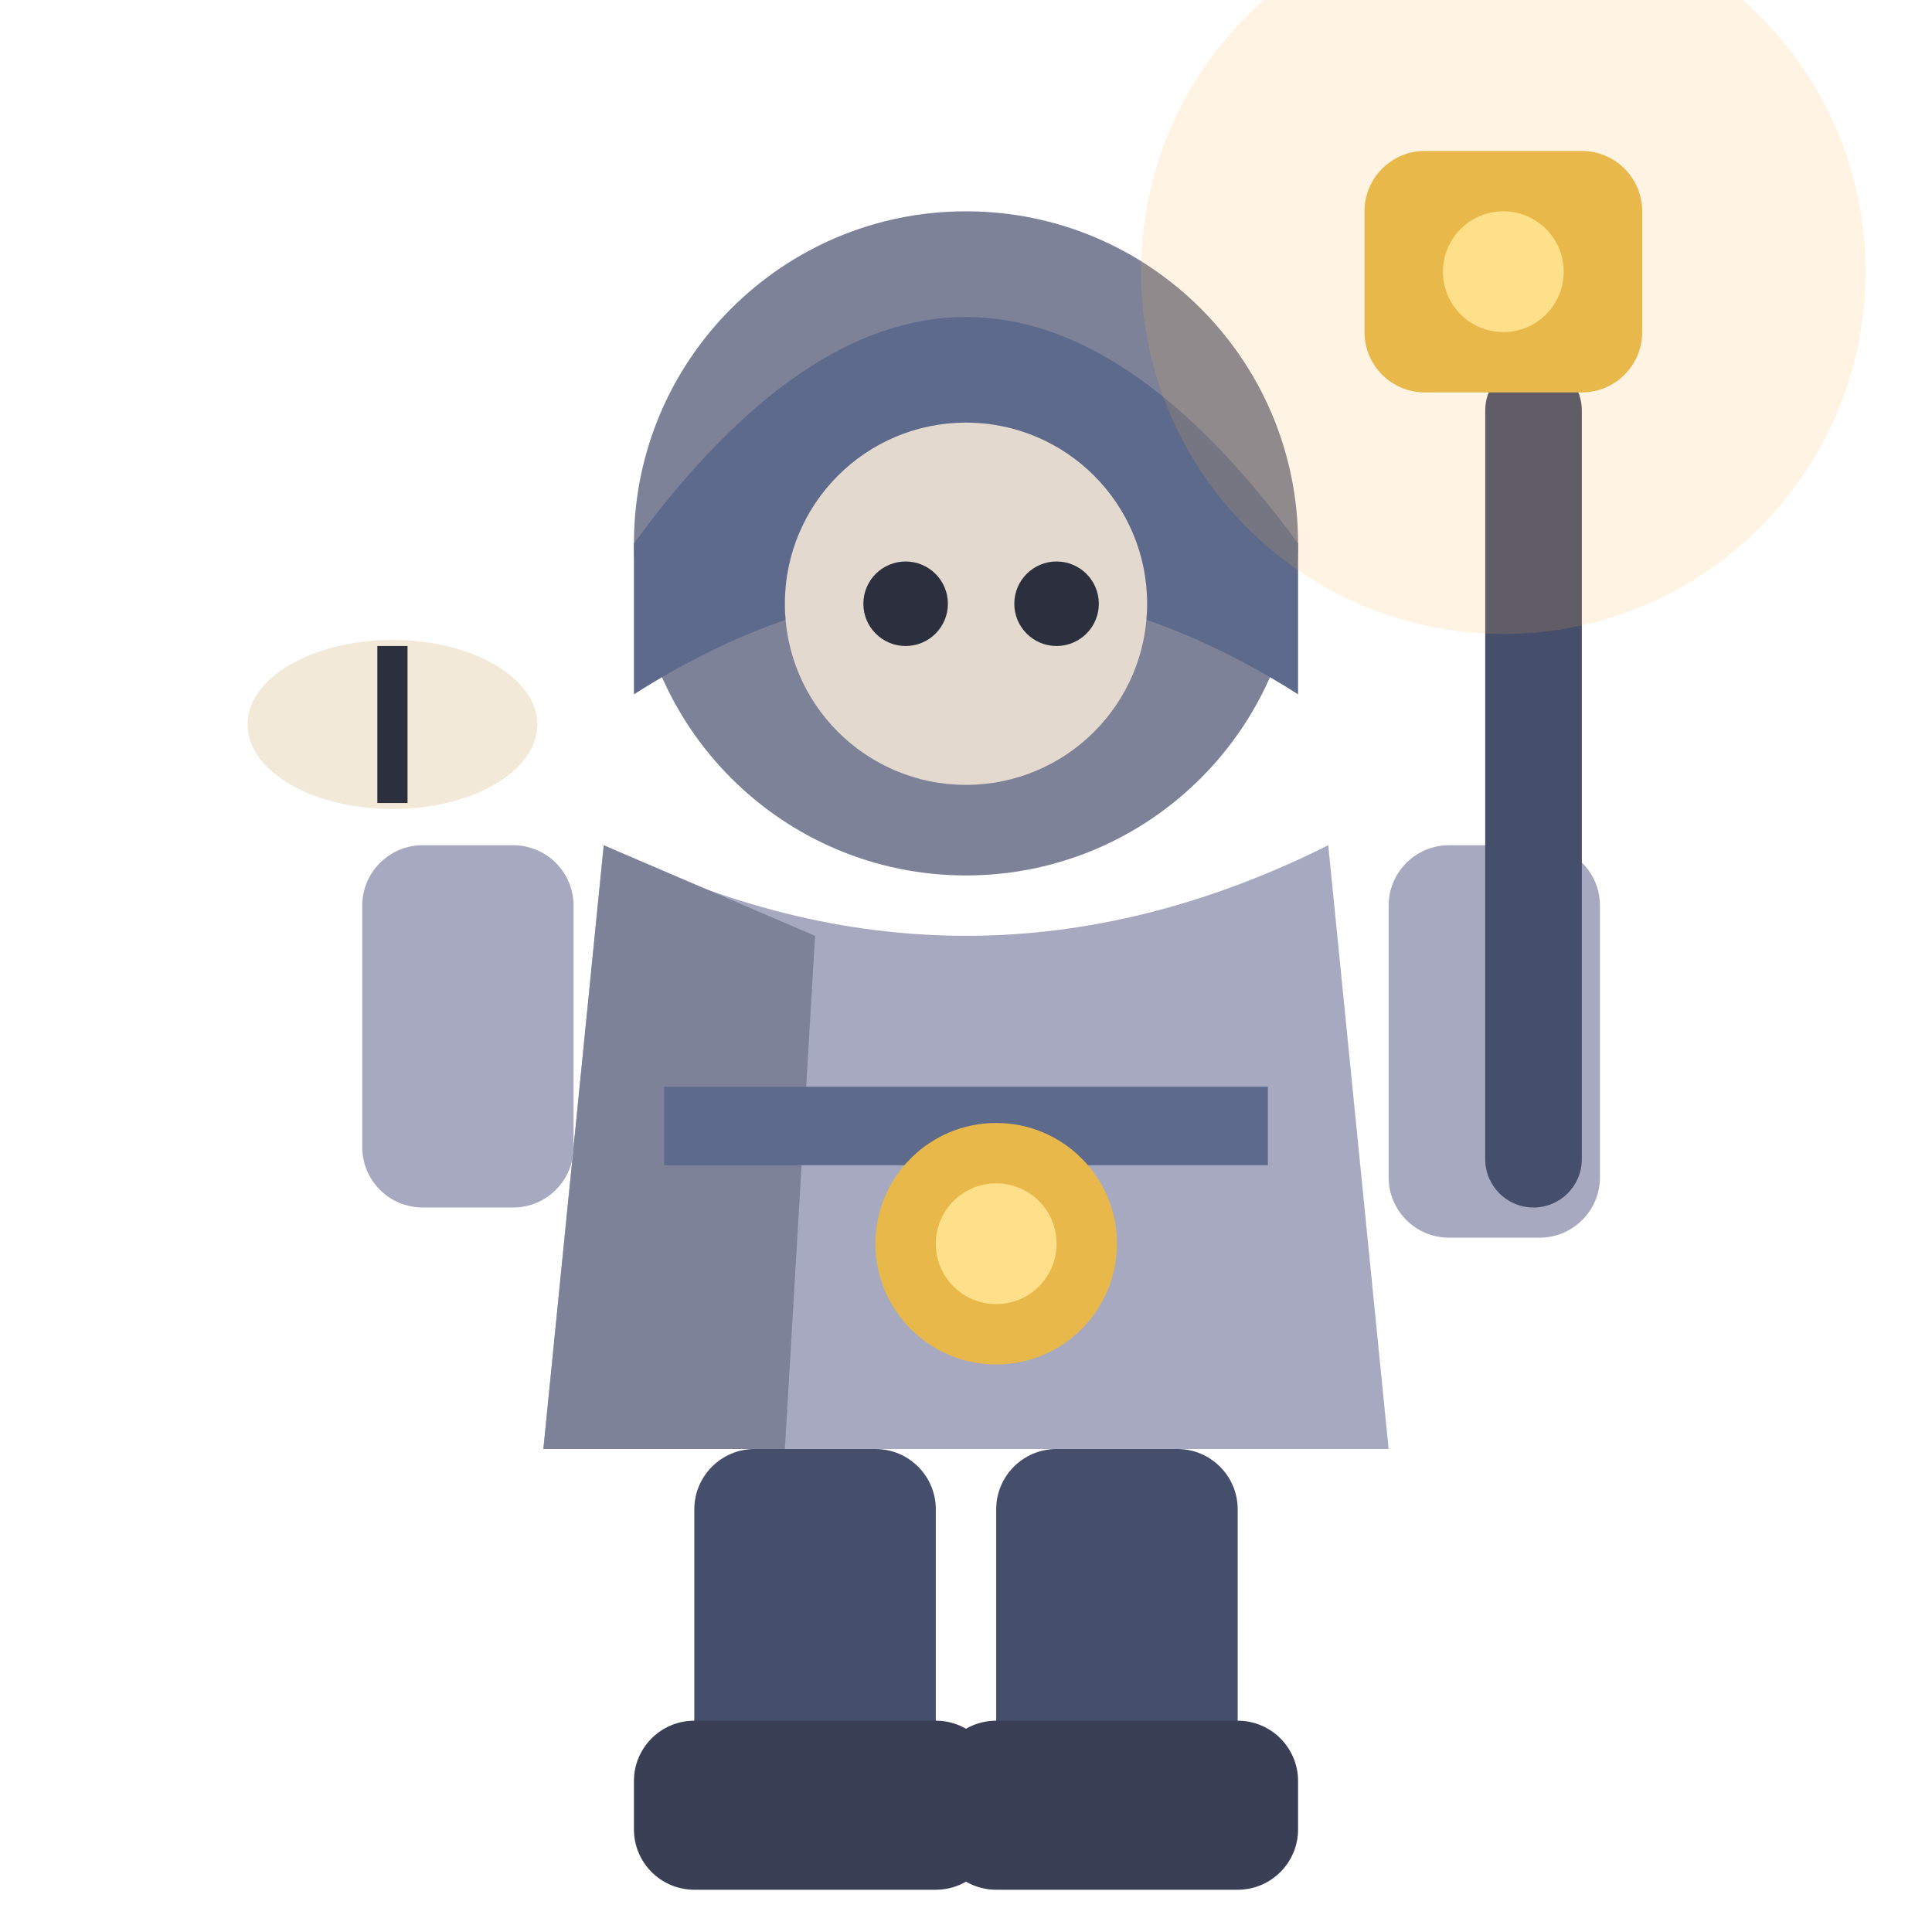
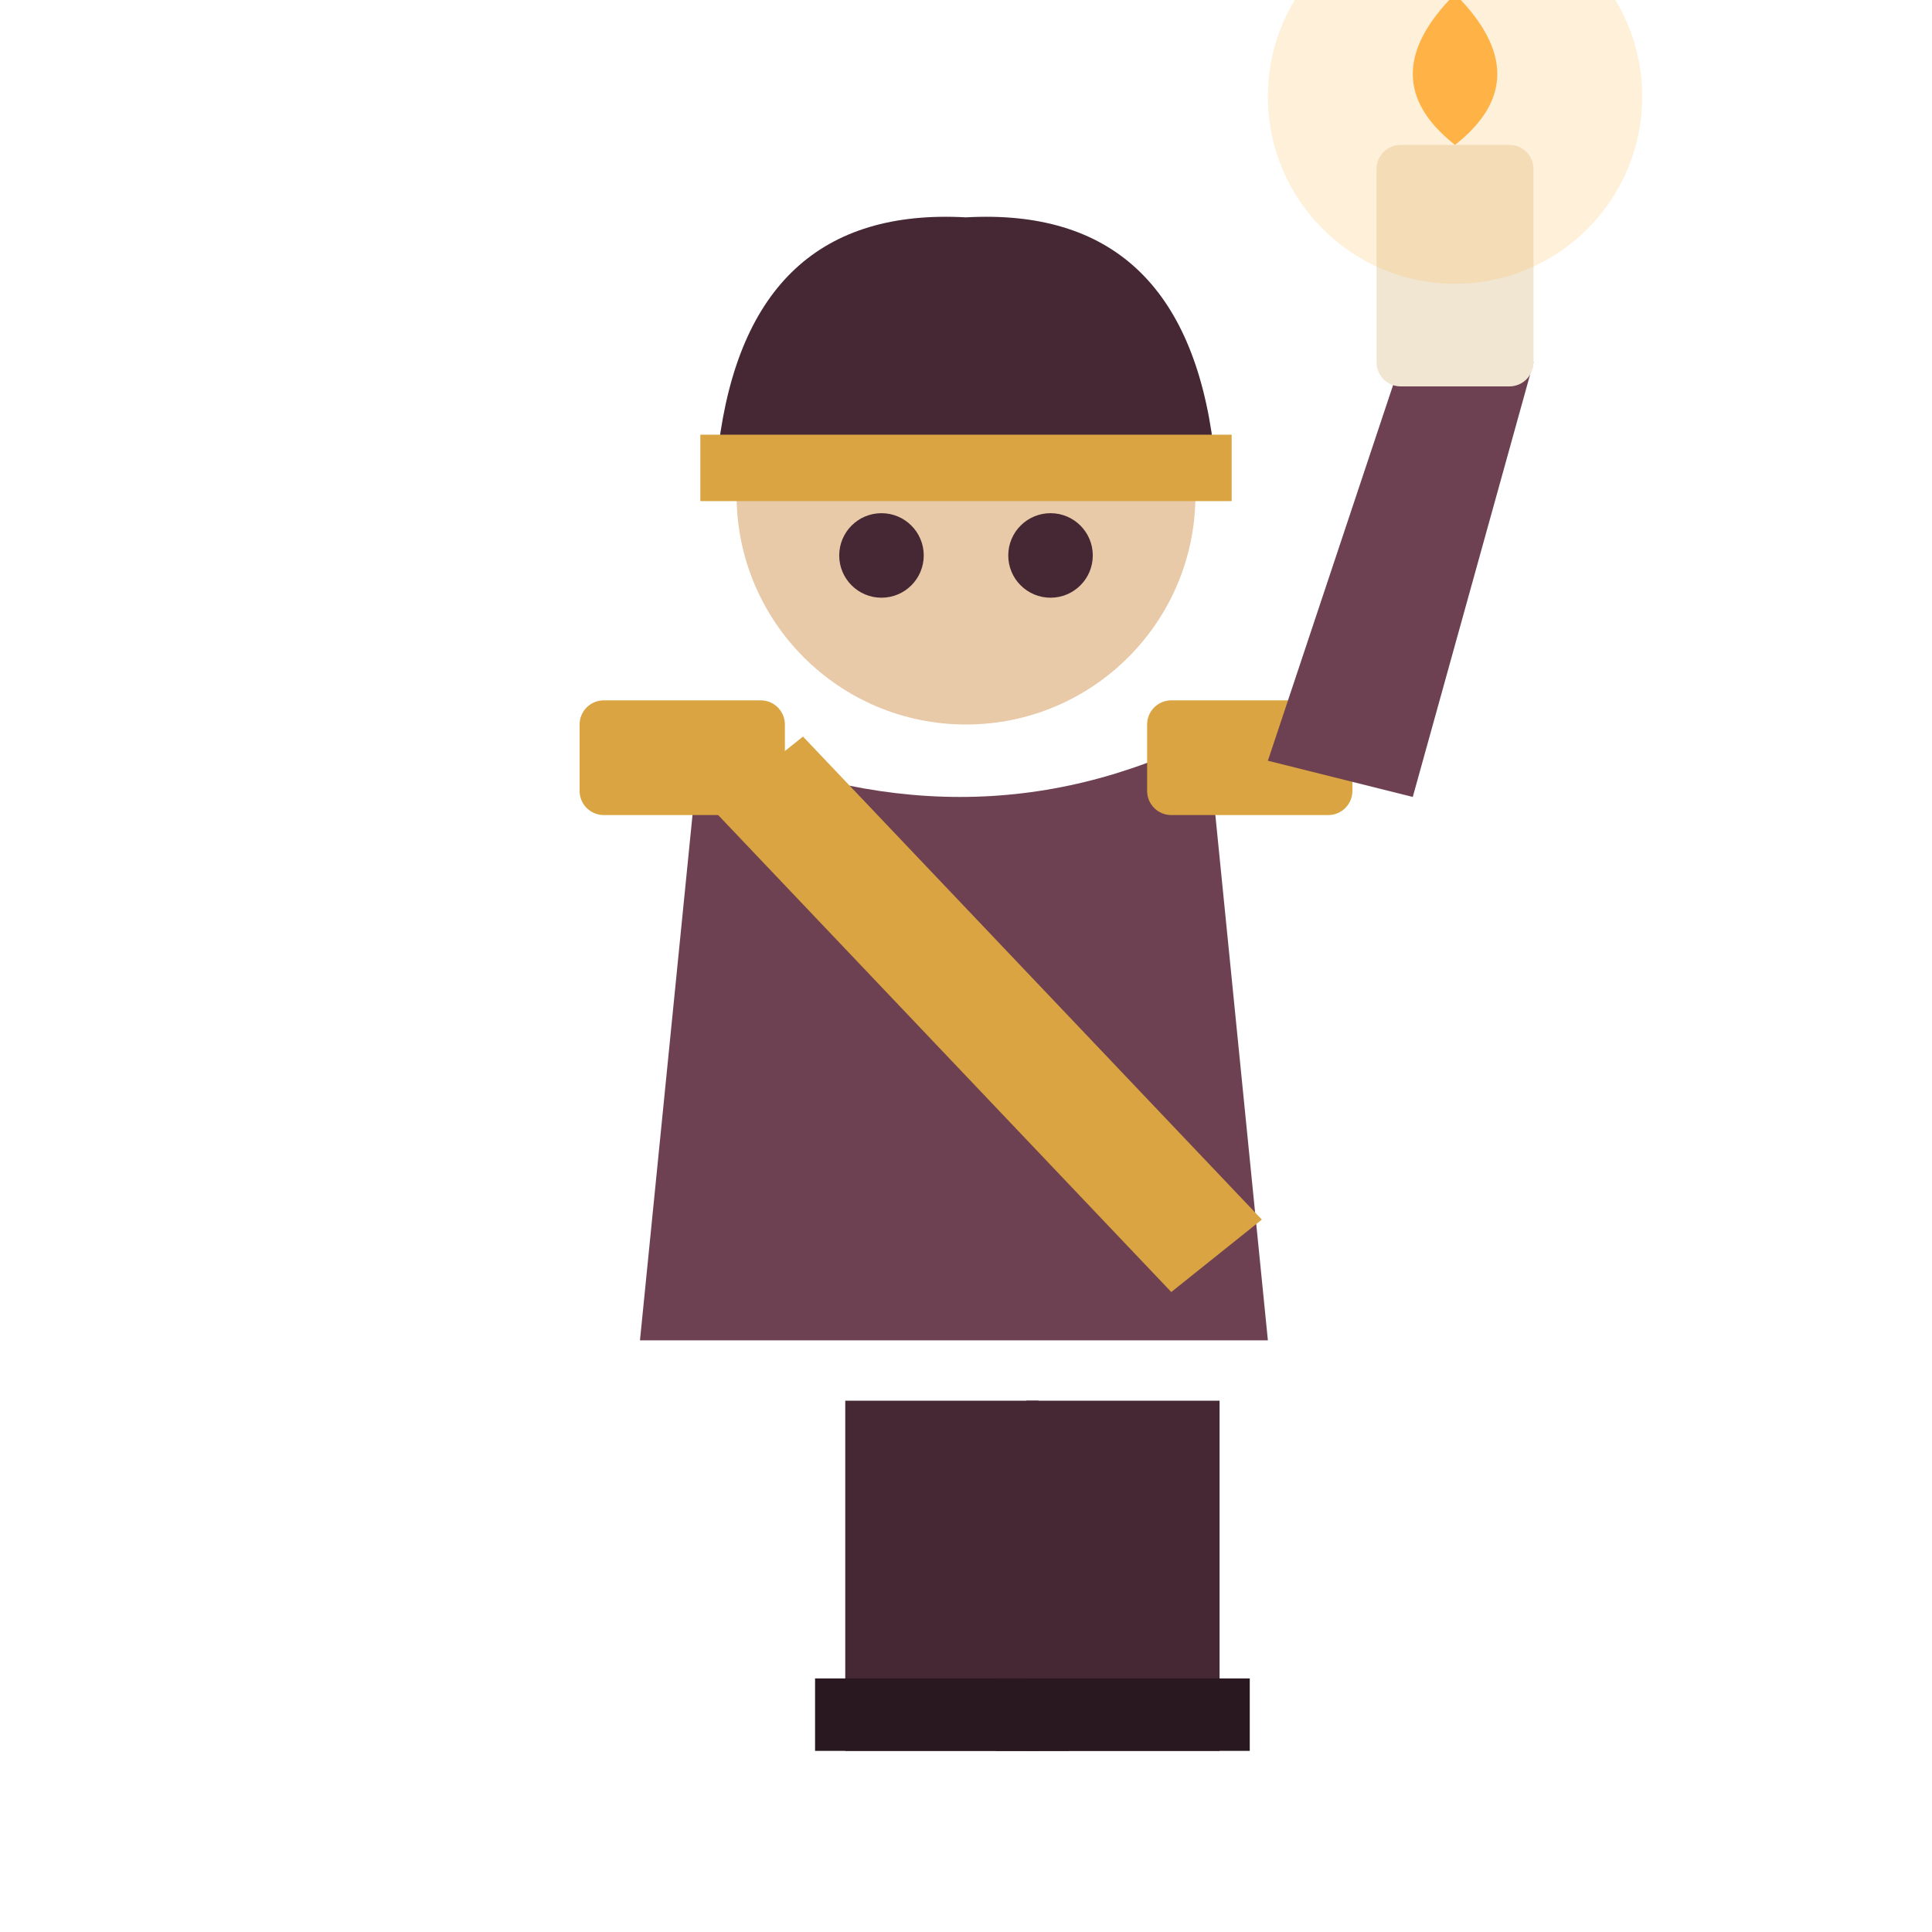
<svg xmlns="http://www.w3.org/2000/svg" viewBox="0 0 32 32">
-   <circle cx="16" cy="9" r="5.5" fill="#7E8299" />
-   <path d="M10.5,9 Q16,1.5 21.5,9 L21.5,11.5 Q16,8 10.5,11.5 Z" fill="#5E6A8C" />
-   <circle cx="16" cy="10" r="3" fill="#E3D9CF" />
-   <circle cx="15" cy="10" r="0.7" fill="#2B2F3E" />
-   <circle cx="17.5" cy="10" r="0.7" fill="#2B2F3E" />
-   <path d="M10,14 L9,24 L23,24 L22,14 Q16,17 10,14 Z" fill="#A6A9C0" />
-   <path d="M10,14 L9,24 L13,24 L13.5,15.5 Z" fill="#7E8299" />
-   <rect x="11" y="18" width="10" height="1.3" fill="#5E6A8C" />
-   <circle cx="16.5" cy="20.6" r="2" fill="#E8B94A" />
-   <circle cx="16.5" cy="20.6" r="1" fill="#FFE08A" />
-   <rect x="23" y="14" width="3.5" height="6.5" rx="1" fill="#A6A9C0" />
-   <rect x="24.6" y="6" width="1.6" height="14" rx="0.8" fill="#454E6B" />
-   <circle cx="24.9" cy="4.5" r="6" fill="#FFB347" opacity="0.15" />
-   <rect x="22.6" y="2.5" width="4.6" height="4" rx="1" fill="#E8B94A" />
-   <circle cx="24.9" cy="4.5" r="1" fill="#FFE08A" />
-   <rect x="6" y="14" width="3.5" height="6" rx="1" fill="#A6A9C0" />
-   <ellipse cx="6.5" cy="12" rx="2.4" ry="1.4" fill="#F2E9D8" />
-   <line x1="6.5" y1="10.7" x2="6.5" y2="13.3" stroke="#2B2F3E" stroke-width="0.5" />
-   <rect x="11.5" y="24" width="4" height="6.5" rx="1" fill="#454E6B" />
-   <rect x="16.5" y="24" width="4" height="6.5" rx="1" fill="#454E6B" />
-   <rect x="10.5" y="28.5" width="6" height="2.8" rx="1" fill="#3A3F55" />
-   <rect x="15.5" y="28.5" width="6" height="2.8" rx="1" fill="#3A3F55" />
+   <rect x="14.0" y="23.2" width="3.2" height="5.8" fill="#462834" />
+   <rect x="13.5" y="27.8" width="4.2" height="1.2" fill="#2A1820" />
+   <rect x="17.0" y="23.2" width="3.2" height="5.8" fill="#462834" />
+   <rect x="16.5" y="27.8" width="4.2" height="1.2" fill="#2A1820" />
+   <g transform="translate(0,-1.0)">
+     <path d="M11.6,13.2 L10.6,23.2 L21,23.2 L20,13.2 Q16,15.2 11.6,13.2 Z" fill="#6E4152" />
+     <path d="M11.8,14.4 L19.4,22.4 L20.9,21.2 L13.3,13.2 Z" fill="#D9A441" />
+     <rect x="9.6" y="12.6" width="3.4" height="1.9" rx="0.4" fill="#D9A441" />
+     <rect x="19" y="12.6" width="3.4" height="1.9" rx="0.4" fill="#D9A441" />
+     <circle cx="16" cy="9.2" r="3.8" fill="#E8C9A8" />
+     <path d="M11.9,8.4 Q12.4,4.4 16,4.6 Q19.6,4.4 20.1,8.4 L11.9,8.4 Z" fill="#462834" />
+     <rect x="11.6" y="8.2" width="8.8" height="1.1" fill="#D9A441" />
+     <circle cx="14.6" cy="10.2" r="0.7" fill="#462834" />
+     <circle cx="17.4" cy="10.2" r="0.7" fill="#462834" />
+     <path d="M21,13.6 L23.4,6.4 L25.4,7 L23.4,14.2 Z" fill="#6E4152" />
+     <rect x="22.8" y="3.4" width="2.6" height="4" rx="0.4" fill="#F0E6D2" />
+     <path d="M24.1,0.9 Q25.5,2.3 24.1,3.4 Q22.7,2.3 24.1,0.9 Z" fill="#FFB347" />
+     <circle cx="24.1" cy="2.6" r="3.1" fill="#FFB347" opacity="0.2" />
+   </g>
</svg>
